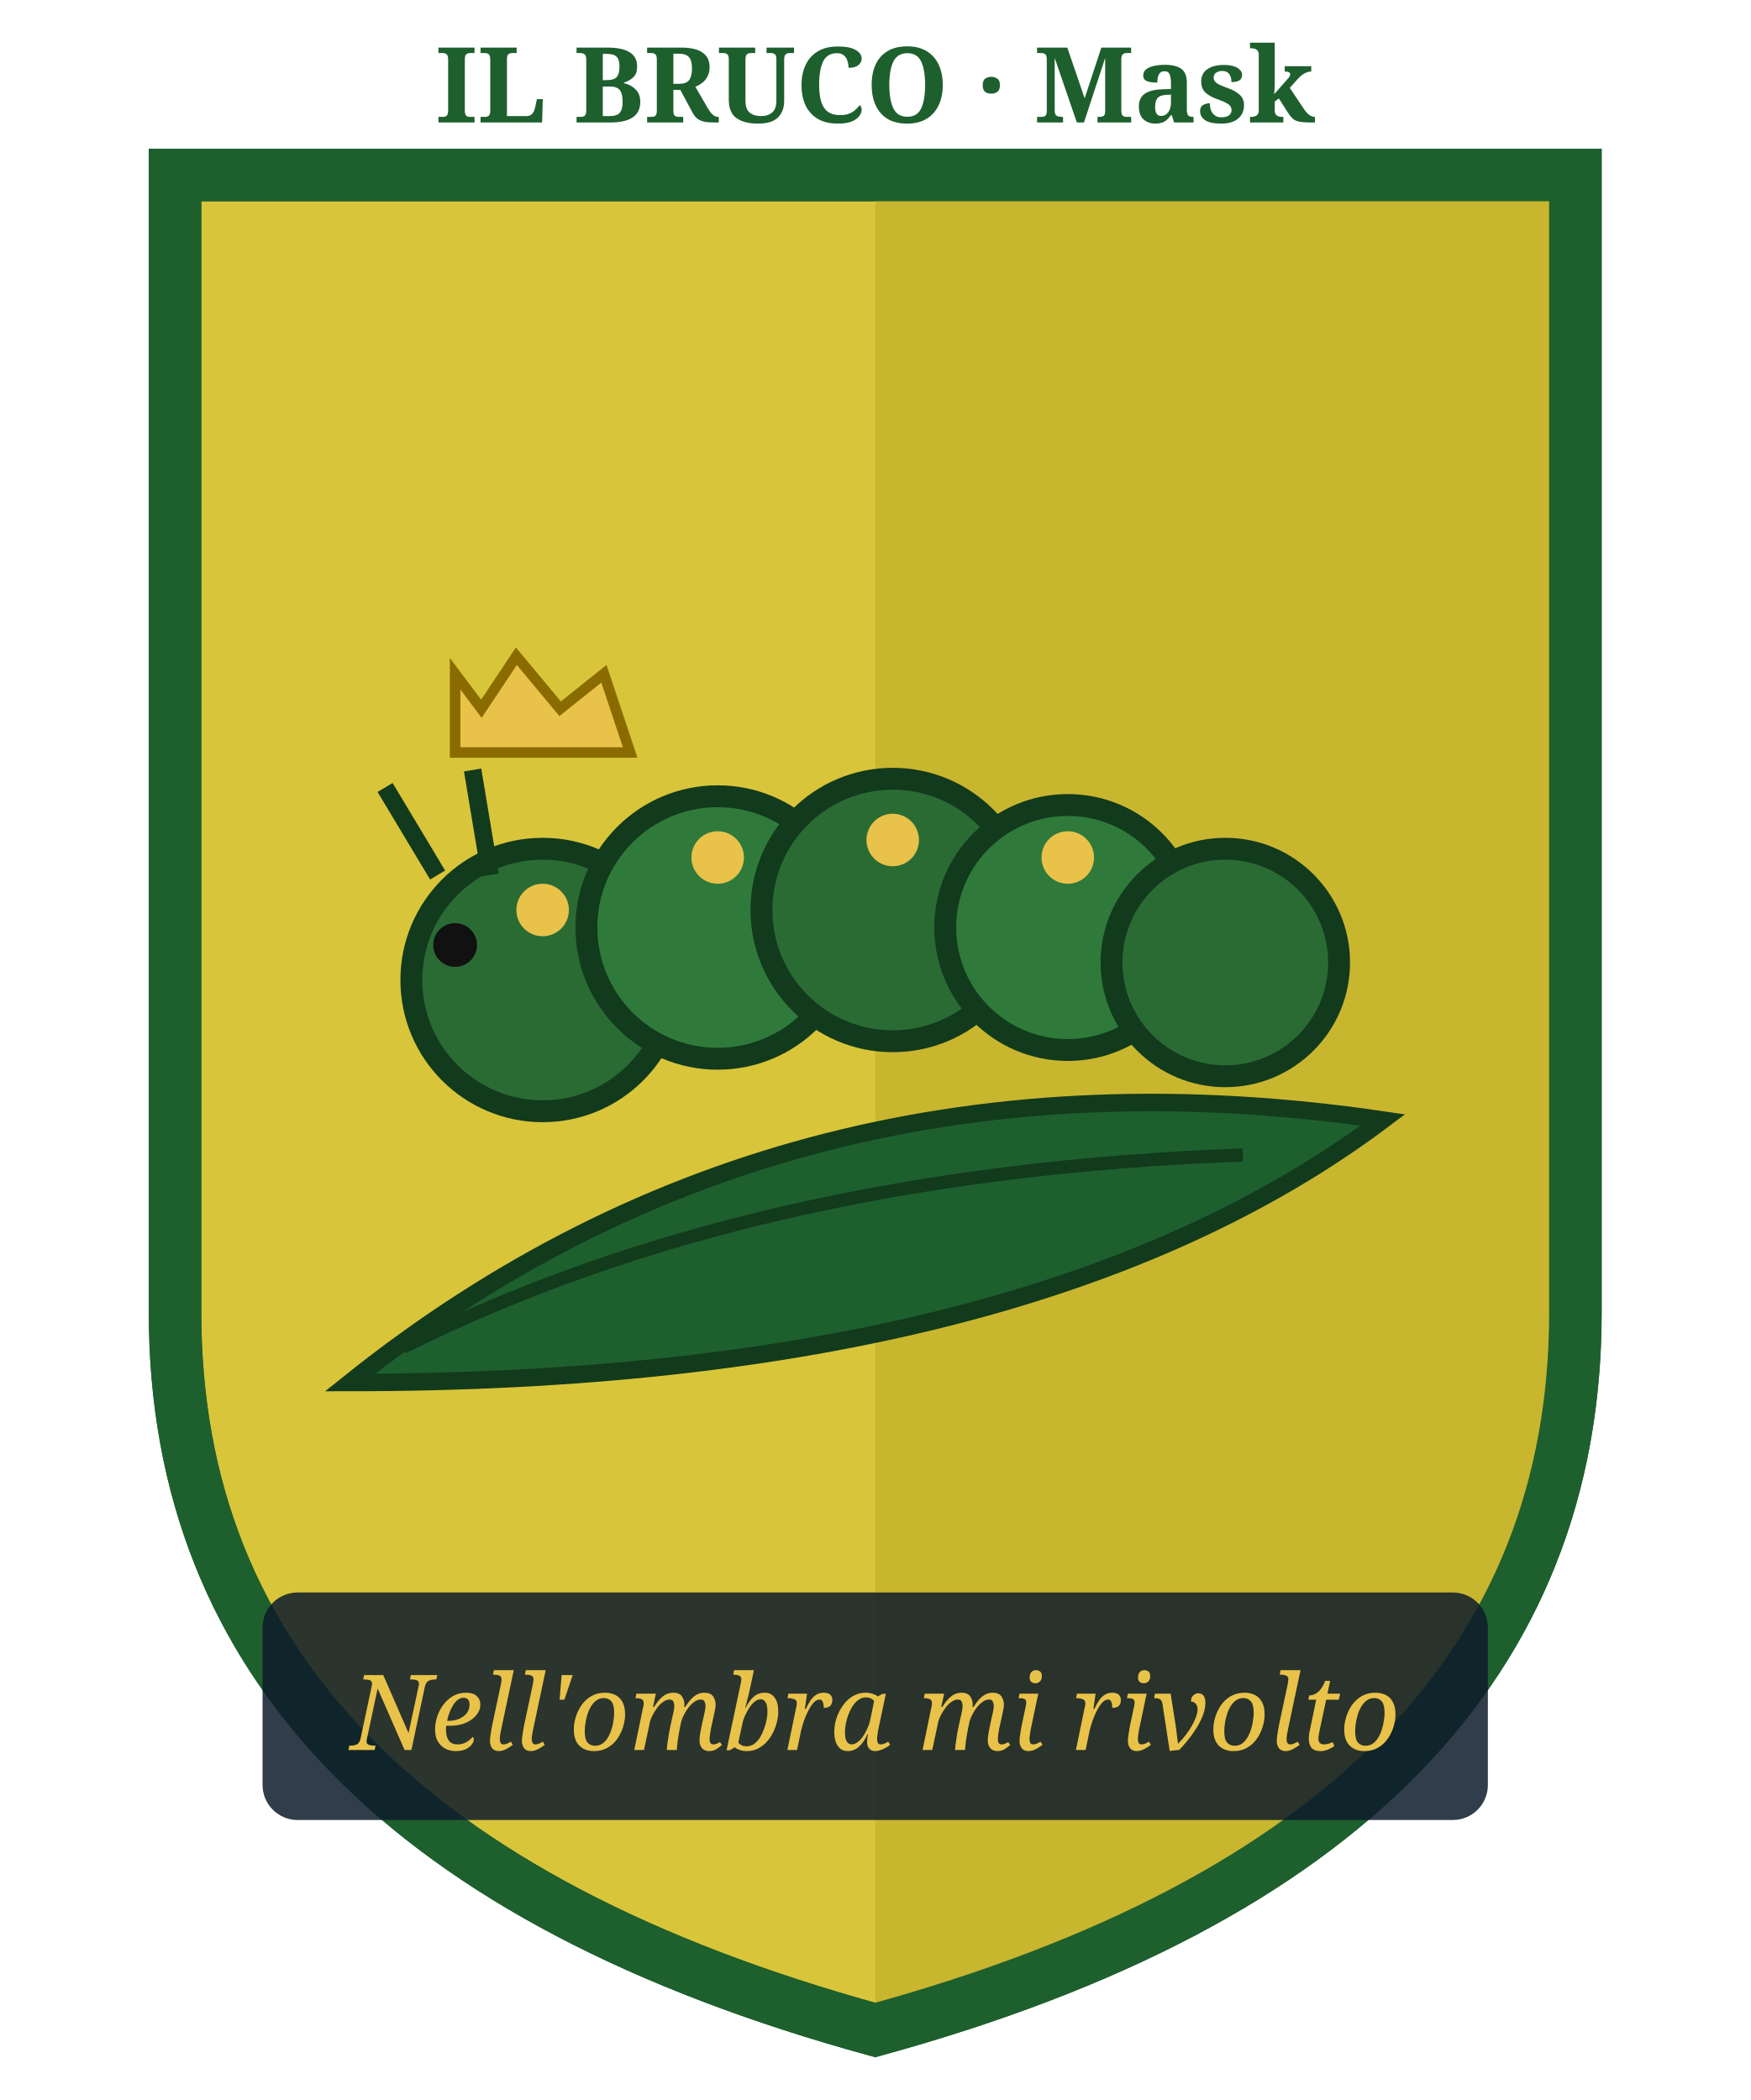
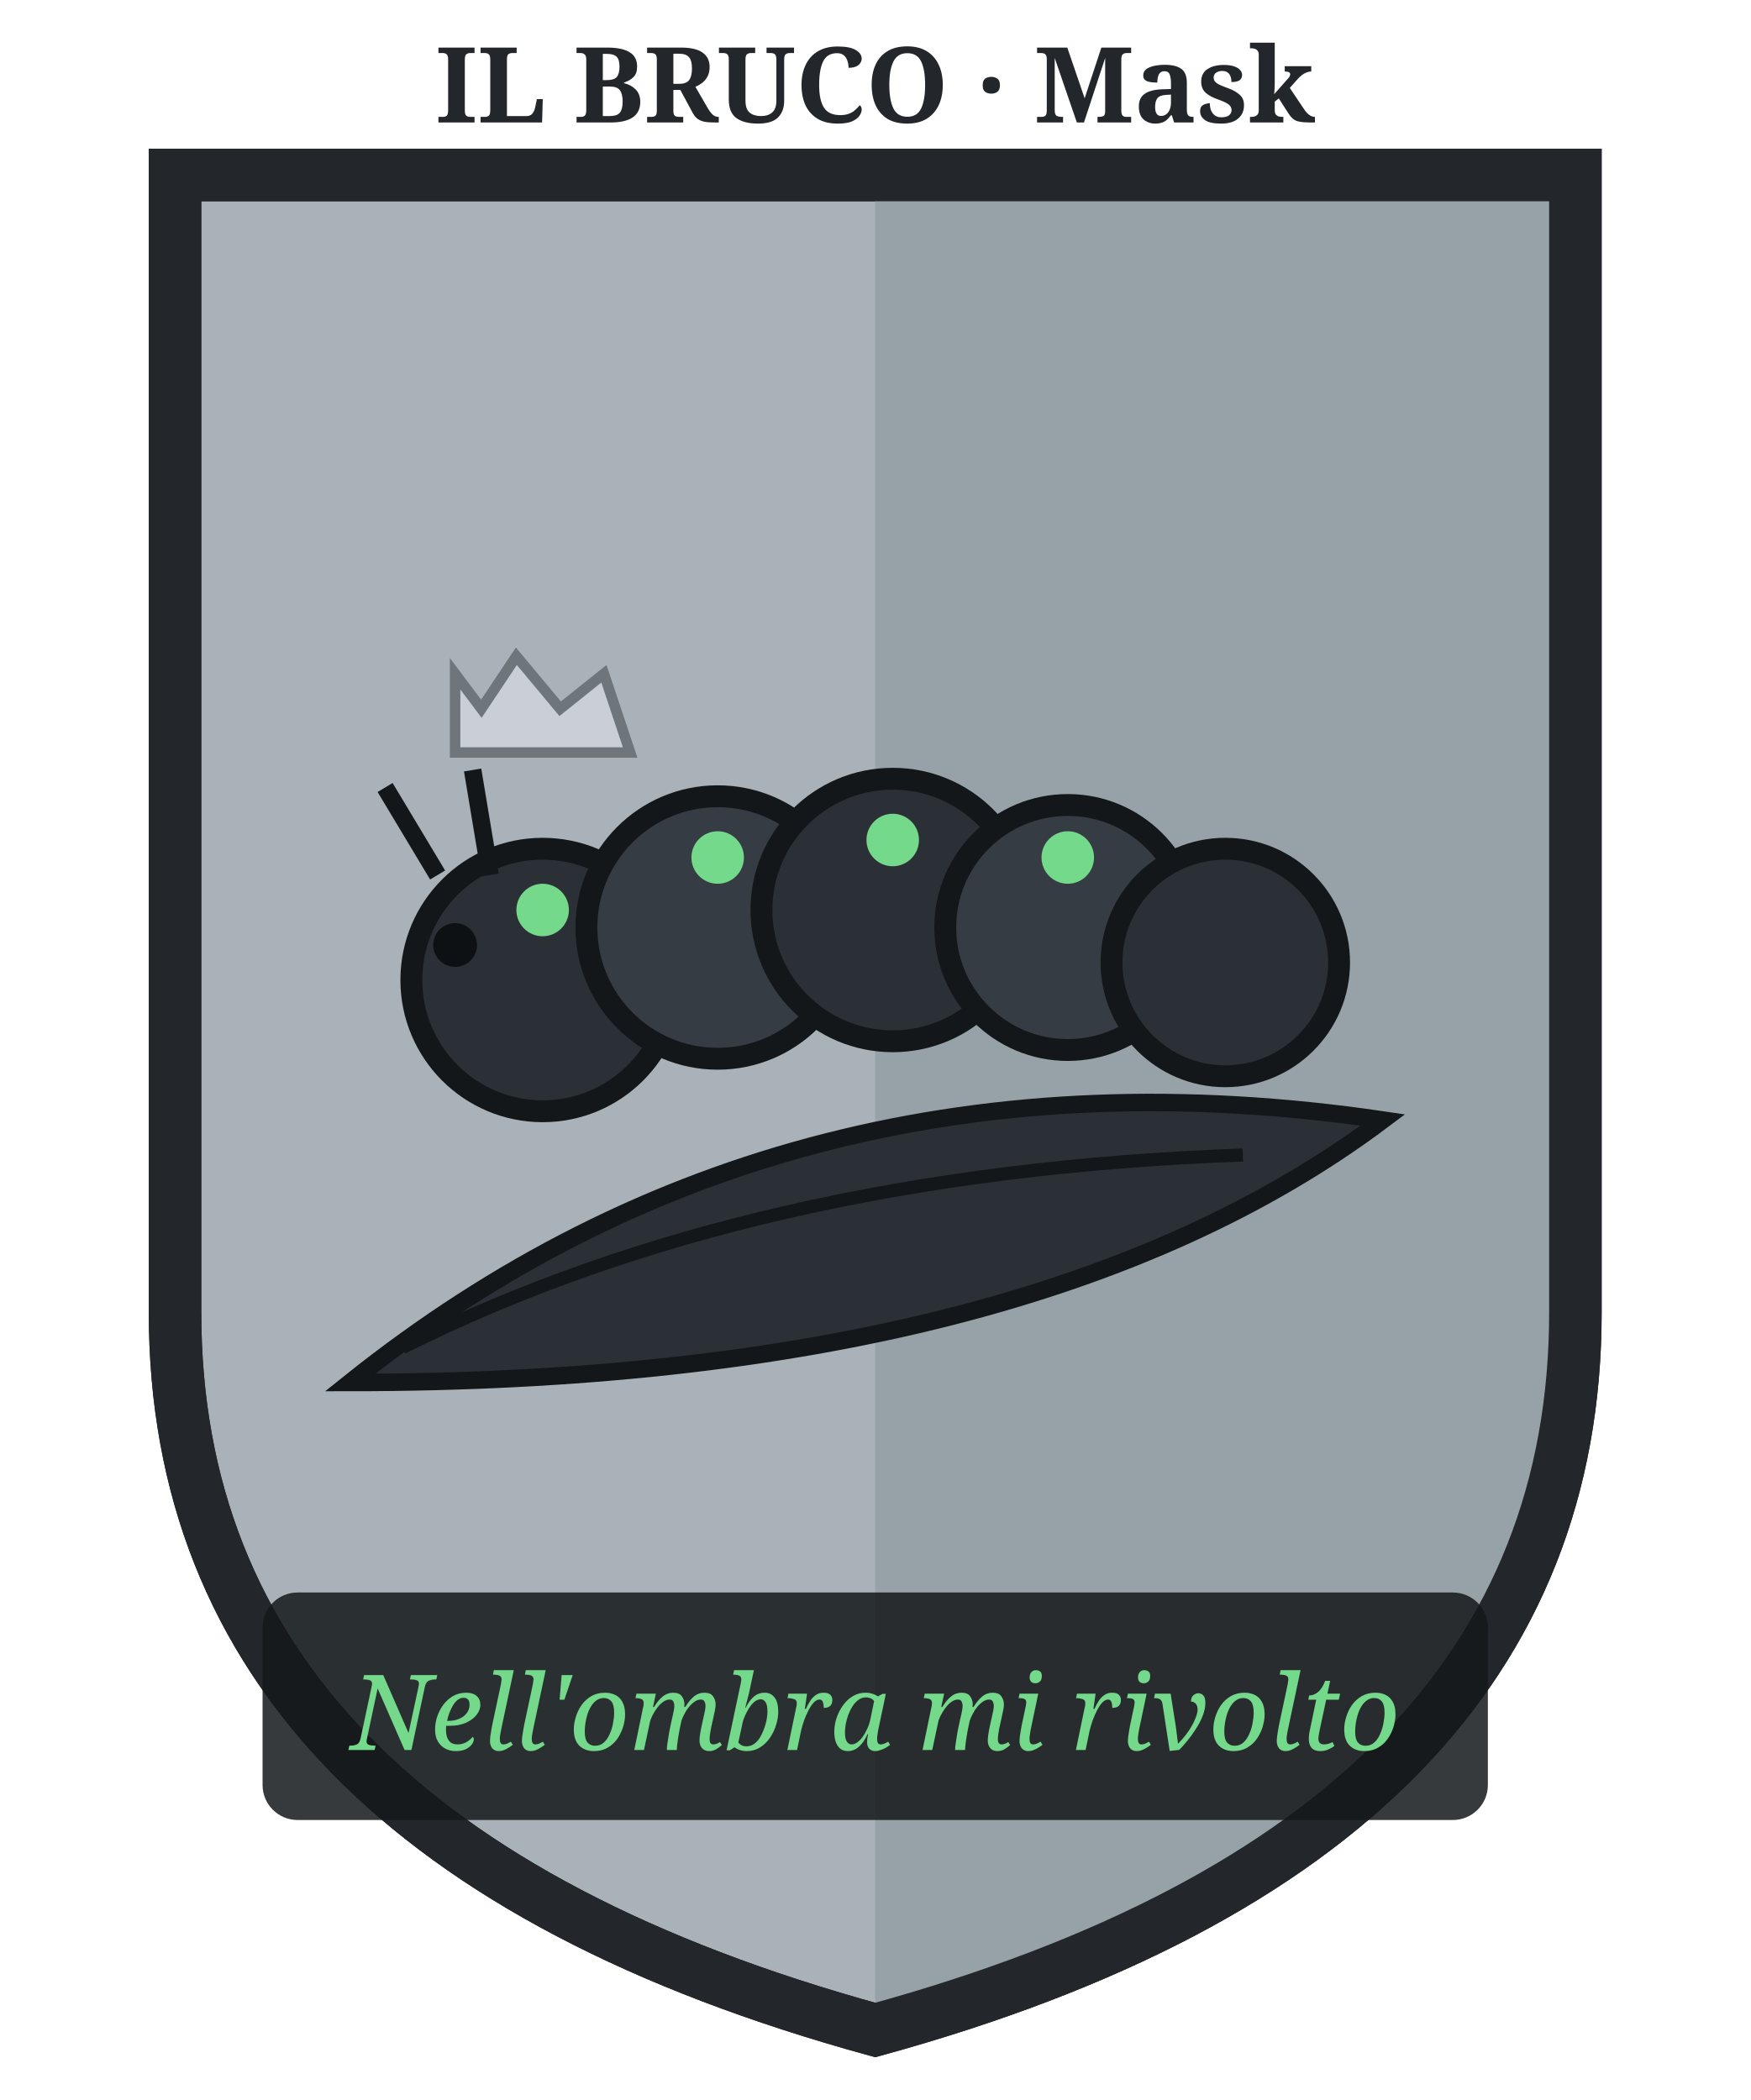
- <svg xmlns="http://www.w3.org/2000/svg" viewBox="0 0 200 240" width="200" height="240" role="img" aria-label="Stemma Contrada del Bruco">
+ <svg xmlns="http://www.w3.org/2000/svg" viewBox="0 0 200 240" width="200" height="240" role="img" aria-label="Stemma Contrada del Bruco — distretto The Silver Weft">
  <defs>
    <clipPath id="b3">
      <path d="M20 20 H180 V150 Q180 210 100 232 Q20 210 20 150 Z" />
    </clipPath>
  </defs>
-   <path d="M20 20 H180 V150 Q180 210 100 232 Q20 210 20 150 Z" fill="#d8c53a" stroke="#1e5f2e" stroke-width="6" />
+   <path d="M20 20 H180 V150 Q180 210 100 232 Q20 210 20 150 Z" fill="#a9b2b8" stroke="#23272b" stroke-width="6" />
  <g clip-path="url(#b3)">
-     <path d="M100 20 H180 V150 Q180 210 100 232 Z" fill="#c9b62f" />
-     <path d="M40 158 q50 -40 118 -30 q-40 30 -118 30z" fill="#1e5f2e" stroke="#123a1c" stroke-width="2" />
-     <path d="M46 154 q40 -20 96 -22" stroke="#123a1c" stroke-width="1.5" fill="none" />
-     <g stroke="#123a1c" stroke-width="2.5">
-       <circle cx="62" cy="112" r="15" fill="#2a6b34" />
-       <circle cx="82" cy="106" r="15" fill="#2f7a3a" />
-       <circle cx="102" cy="104" r="15" fill="#2a6b34" />
-       <circle cx="122" cy="106" r="14" fill="#2f7a3a" />
-       <circle cx="140" cy="110" r="13" fill="#2a6b34" />
+     <path d="M100 20 H180 V150 Q180 210 100 232 Z" fill="#97a1a8" />
+     <path d="M40 158 q50 -40 118 -30 q-40 30 -118 30z" fill="#2b3036" stroke="#14171a" stroke-width="2" />
+     <path d="M46 154 q40 -20 96 -22" stroke="#14171a" stroke-width="1.5" fill="none" />
+     <g stroke="#14171a" stroke-width="2.5">
+       <circle cx="62" cy="112" r="15" fill="#2b3036" />
+       <circle cx="82" cy="106" r="15" fill="#363c43" />
+       <circle cx="102" cy="104" r="15" fill="#2b3036" />
+       <circle cx="122" cy="106" r="14" fill="#363c43" />
+       <circle cx="140" cy="110" r="13" fill="#2b3036" />
    </g>
-     <g fill="#e9c24a">
+     <g fill="#74d98a">
      <circle cx="62" cy="104" r="3" />
      <circle cx="82" cy="98" r="3" />
      <circle cx="102" cy="96" r="3" />
      <circle cx="122" cy="98" r="3" />
    </g>
-     <circle cx="52" cy="108" r="2.5" fill="#111" />
-     <path d="M50 100 l-6 -10 M56 100 l-2 -12" stroke="#123a1c" stroke-width="2" />
-     <path d="M52 86 h20 l-3 -9 -5 4 -5 -6 -4 6 -3 -4z" fill="#e9c24a" stroke="#8a6b00" stroke-width="1.2" />
+     <circle cx="52" cy="108" r="2.5" fill="#0e1114" />
+     <path d="M50 100 l-6 -10 M56 100 l-2 -12" stroke="#14171a" stroke-width="2" />
+     <path d="M52 86 h20 l-3 -9 -5 4 -5 -6 -4 6 -3 -4z" fill="#c9cfd4" stroke="#6e767c" stroke-width="1.2" />
  </g>
-   <path d="M20 20 H180 V150 Q180 210 100 232 Q20 210 20 150 Z" fill="none" stroke="#1e5f2e" stroke-width="6" />
-   <rect x="30" y="182" width="140" height="26" rx="4" fill="#0d1b2a" opacity="0.85" />
-   <text x="100" y="200" font-family="Georgia,serif" font-size="12" fill="#e9c24a" text-anchor="middle" font-style="italic">Nell'ombra mi rivolto</text>
-   <text x="100" y="14" font-family="Georgia,serif" font-size="12" fill="#1e5f2e" text-anchor="middle" font-weight="bold">IL BRUCO · Mask</text>
+   <path d="M20 20 H180 V150 Q180 210 100 232 Q20 210 20 150 Z" fill="none" stroke="#23272b" stroke-width="6" />
+   <rect x="30" y="182" width="140" height="26" rx="4" fill="#14171a" opacity="0.85" />
+   <text x="100" y="200" font-family="Georgia,serif" font-size="12" fill="#74d98a" text-anchor="middle" font-style="italic">Nell'ombra mi rivolto</text>
+   <text x="100" y="14" font-family="Georgia,serif" font-size="12" fill="#23272b" text-anchor="middle" font-weight="bold">IL BRUCO · Mask</text>
</svg>
